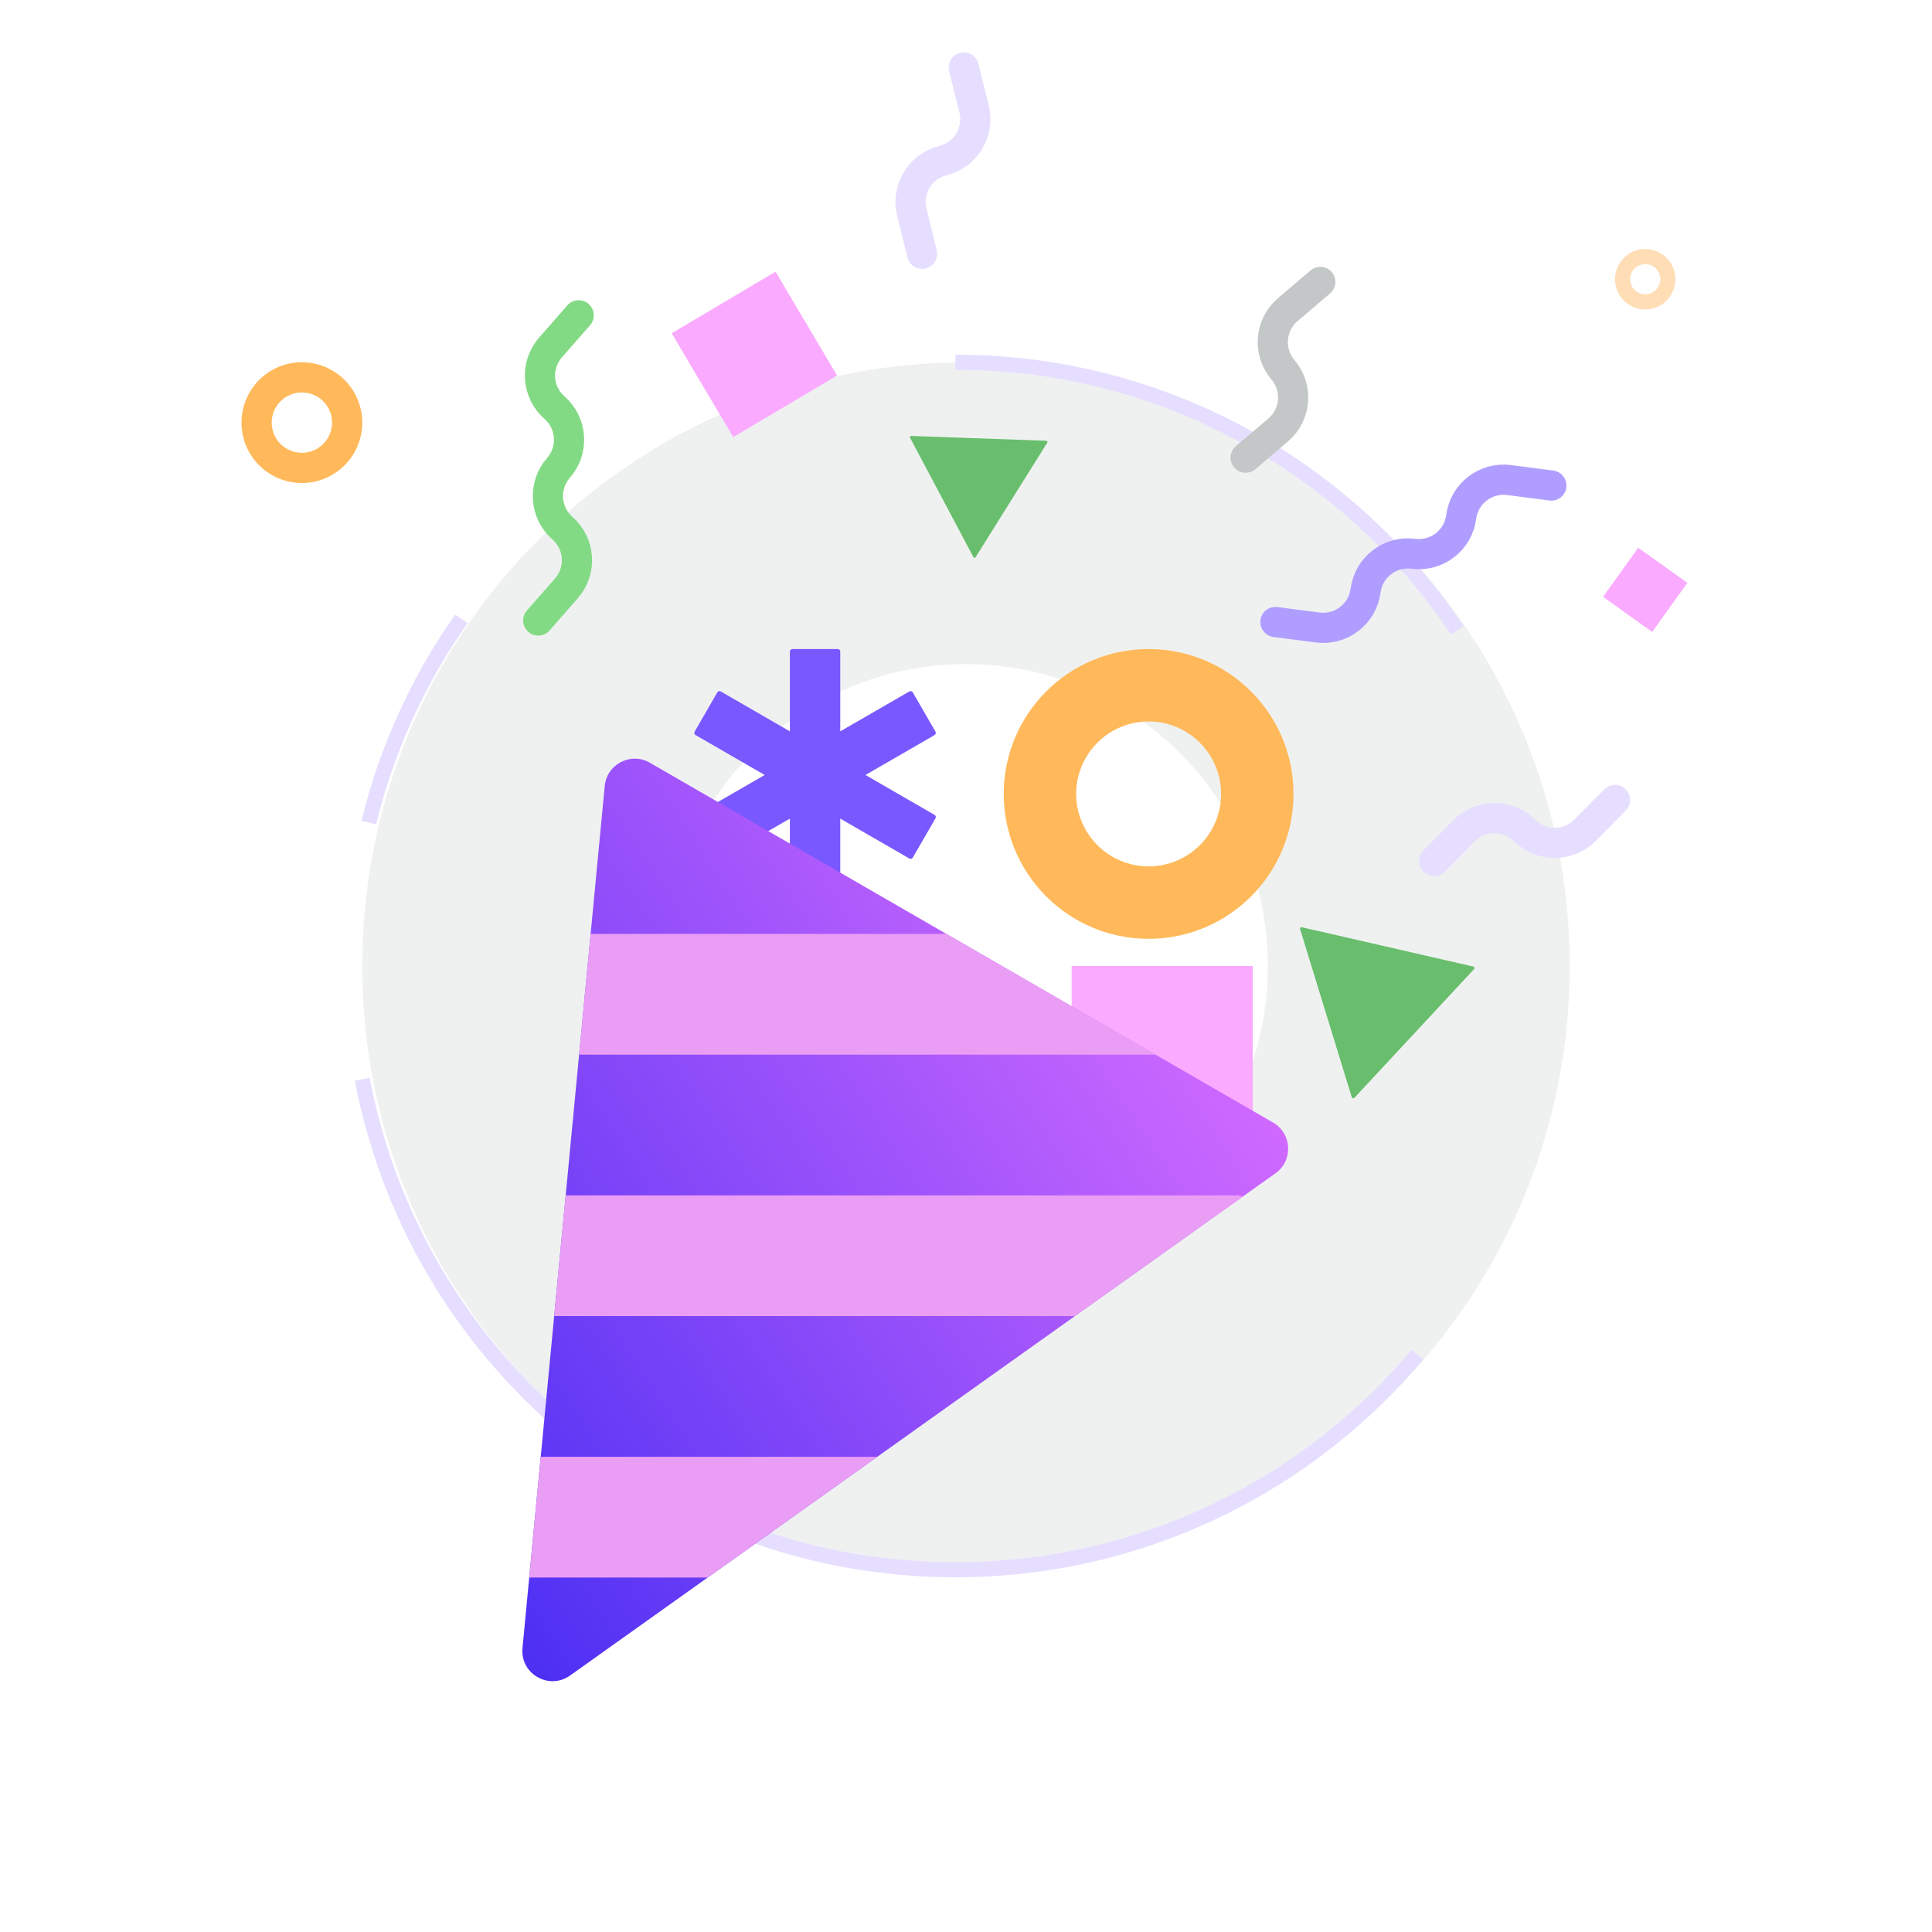
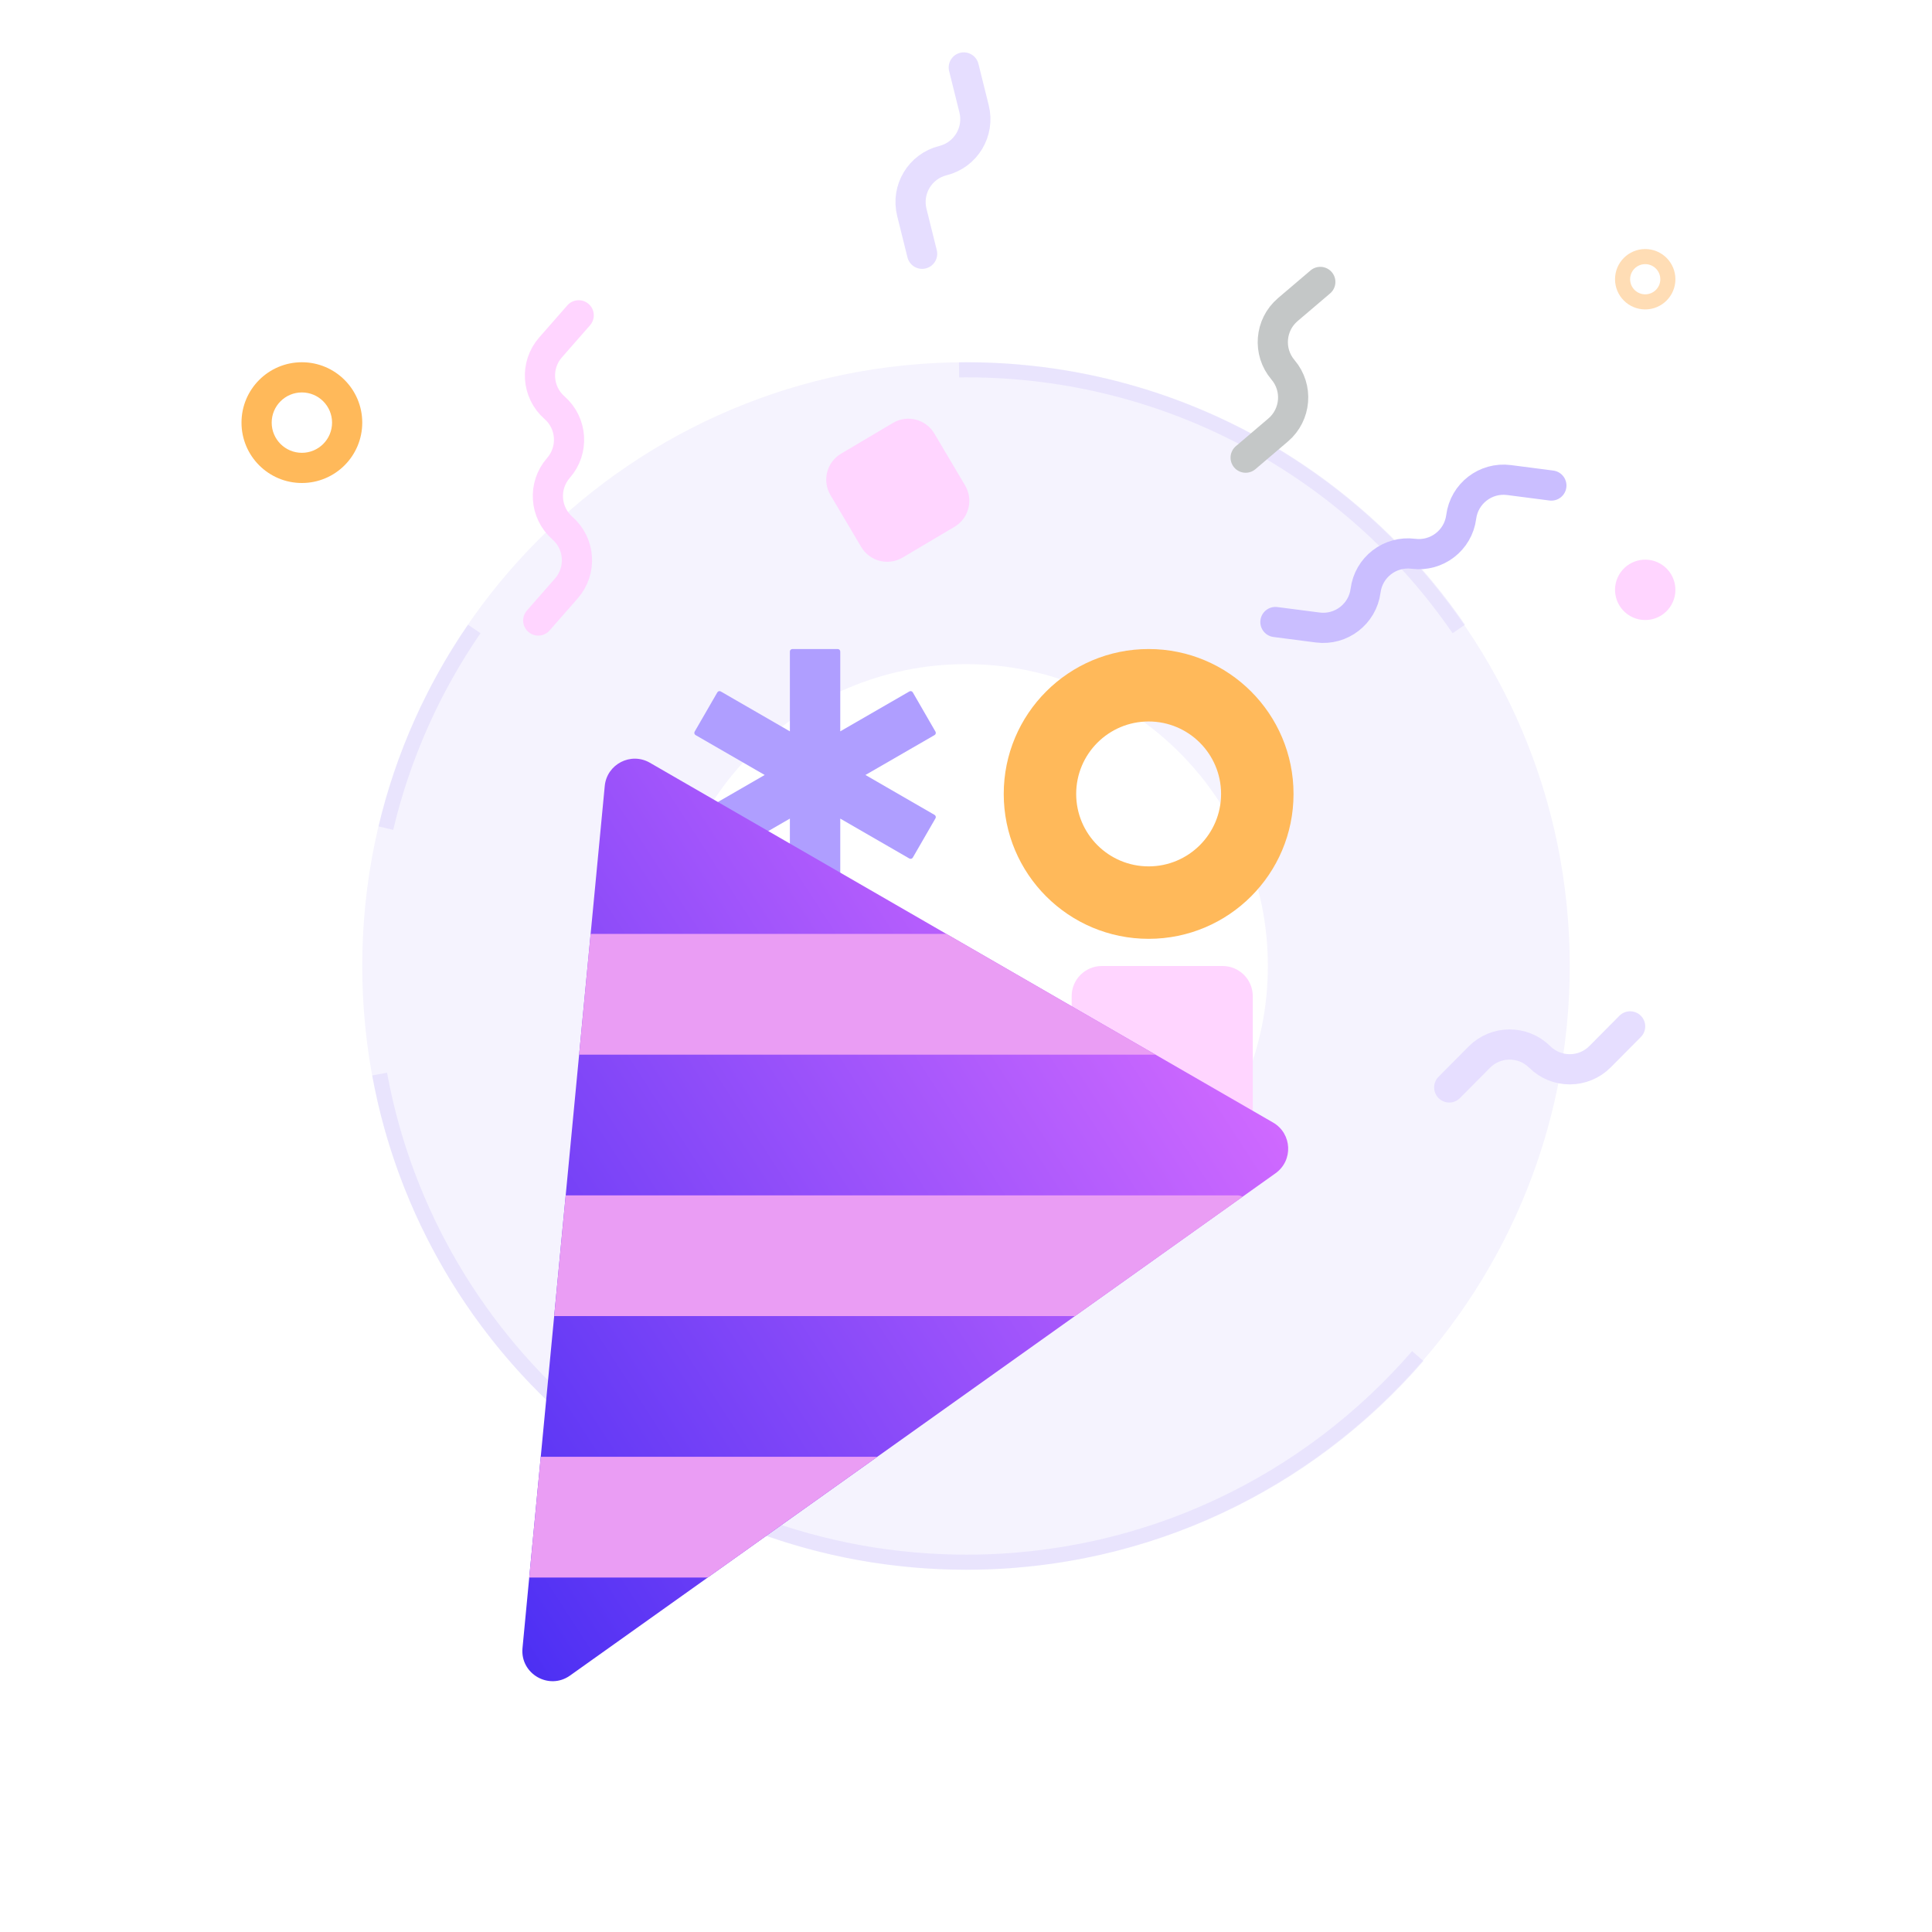
<svg xmlns="http://www.w3.org/2000/svg" width="256" height="256" viewBox="0 0 256 256" fill="none">
-   <path fill-rule="evenodd" clip-rule="evenodd" d="M128 208C172.183 208 208 172.183 208 128C208 83.817 172.183 48 128 48C83.817 48 48 83.817 48 128C48 172.183 83.817 208 128 208ZM128 168C150.091 168 168 150.091 168 128C168 105.909 150.091 88 128 88C105.909 88 88 105.909 88 128C88 150.091 105.909 168 128 168Z" fill="#EFF1F1" />
-   <path d="M71.32 82.219L75.049 77.966C77.109 75.616 76.874 72.042 74.525 69.983V69.983C72.175 67.923 71.941 64.349 74 62V62C76.059 59.651 75.825 56.077 73.475 54.017V54.017C71.126 51.958 70.891 48.384 72.951 46.035L76.68 41.781" stroke="#83DA85" stroke-width="4" stroke-linecap="round" stroke-linejoin="round" />
-   <rect x="89" y="44.156" width="16" height="16" transform="rotate(-30.6488 89 44.1564)" fill="#FAABFF" />
-   <rect x="217.074" y="72.576" width="8" height="8" transform="rotate(35.5802 217.074 72.5758)" fill="#FAABFF" />
-   <rect x="142" y="128" width="24" height="24" fill="#FAABFF" />
-   <path d="M120.586 58.001C120.528 57.892 120.61 57.761 120.733 57.766L138.643 58.404C138.766 58.408 138.838 58.544 138.773 58.648L129.266 73.84C129.2 73.944 129.046 73.939 128.989 73.83L120.586 58.001Z" fill="#68BE6C" />
-   <path d="M172.277 123.132C172.23 122.979 172.366 122.833 172.522 122.868L195.213 128.073C195.369 128.109 195.428 128.3 195.319 128.417L179.466 145.466C179.357 145.583 179.162 145.538 179.115 145.385L172.277 123.132Z" fill="#68BE6C" />
-   <path fill-rule="evenodd" clip-rule="evenodd" d="M104.663 86.334C104.663 86.149 104.812 86 104.997 86H111.005C111.189 86 111.338 86.149 111.338 86.334V96.907L120.495 91.621C120.655 91.528 120.859 91.583 120.951 91.743L123.955 96.946C124.047 97.106 123.993 97.31 123.833 97.402L114.676 102.689L123.832 107.976C123.992 108.068 124.047 108.272 123.955 108.432L120.951 113.635C120.859 113.794 120.654 113.849 120.495 113.757L111.338 108.471V119.044C111.338 119.228 111.189 119.378 111.005 119.378H104.997C104.812 119.378 104.663 119.228 104.663 119.044V108.47L95.505 113.757C95.346 113.849 95.141 113.794 95.049 113.635L92.045 108.432C91.953 108.272 92.008 108.068 92.168 107.976L101.324 102.689L92.167 97.402C92.007 97.31 91.953 97.106 92.045 96.946L95.049 91.743C95.141 91.583 95.345 91.528 95.505 91.621L104.663 96.908V86.334Z" fill="#7958FF" />
+   <path fill-rule="evenodd" clip-rule="evenodd" d="M128 208C172.183 208 208 172.183 208 128C208 83.817 172.183 48 128 48C83.817 48 48 83.817 48 128C48 172.183 83.817 208 128 208ZM128 168C150.091 168 168 150.091 168 128C168 105.909 150.091 88 128 88C105.909 88 88 105.909 88 128C88 150.091 105.909 168 128 168Z" fill="#5D34F2" fill-opacity="0.06" />
+   <path d="M51.129 109.731C53.402 100.14 57.424 91.225 62.841 83.341M127.082 49.006C127.411 49.002 127.741 49 128.071 49C155.15 49 179.05 62.602 193.3 83.341M50.3 142.319C57.042 179.114 89.297 207 128.071 207C151.955 207 173.367 196.418 187.864 179.69" stroke="#5D34F2" stroke-opacity="0.08" stroke-width="2" />
+   <path d="M71.32 82.22L75.049 77.966C77.109 75.617 76.874 72.043 74.525 69.983V69.983C72.175 67.924 71.941 64.35 74 62V62C76.059 59.651 75.825 56.077 73.475 54.018V54.018C71.126 51.958 70.891 48.384 72.951 46.035L76.68 41.781" stroke="#FFD5FF" stroke-width="4" stroke-linecap="round" stroke-linejoin="round" />
+   <rect x="108" y="62.156" width="16" height="16" rx="4" transform="rotate(-30.6488 108 62.1562)" fill="#FFD5FF" />
+   <rect x="217.074" y="72.576" width="8" height="8" rx="4" transform="rotate(35.5802 217.074 72.5762)" fill="#FFD5FF" />
+   <rect x="142" y="128" width="24" height="24" rx="4" fill="#FFD5FF" />
+   <path fill-rule="evenodd" clip-rule="evenodd" d="M104.663 86.334C104.663 86.149 104.812 86 104.997 86H111.005C111.189 86 111.338 86.149 111.338 86.334V96.907L120.495 91.621C120.655 91.528 120.859 91.583 120.951 91.743L123.955 96.946C124.048 97.106 123.993 97.31 123.833 97.402L114.676 102.689L123.832 107.976C123.992 108.068 124.047 108.272 123.955 108.432L120.951 113.635C120.859 113.794 120.654 113.849 120.495 113.757L111.338 108.47V119.044C111.338 119.228 111.189 119.378 111.005 119.378H104.997C104.812 119.378 104.663 119.228 104.663 119.044V108.47L95.505 113.757C95.346 113.849 95.142 113.794 95.049 113.635L92.046 108.432C91.953 108.272 92.008 108.068 92.168 107.976L101.325 102.689L92.167 97.402C92.007 97.31 91.953 97.106 92.045 96.946L95.049 91.743C95.141 91.583 95.345 91.528 95.505 91.621L104.663 96.908V86.334Z" fill="#AF9EFF" />
  <path fill-rule="evenodd" clip-rule="evenodd" d="M152.2 124.399C162.803 124.399 171.399 115.803 171.399 105.2C171.399 94.596 162.803 86 152.2 86C141.596 86 133 94.596 133 105.2C133 115.803 141.596 124.399 152.2 124.399ZM152.2 114.799C157.502 114.799 161.799 110.502 161.799 105.2C161.799 99.898 157.502 95.6 152.2 95.6C146.898 95.6 142.6 99.898 142.6 105.2C142.6 110.502 146.898 114.799 152.2 114.799Z" fill="#FFB95A" />
  <path fill-rule="evenodd" clip-rule="evenodd" d="M40 64C44.418 64 48 60.418 48 56C48 51.582 44.418 48 40 48C35.582 48 32 51.582 32 56C32 60.418 35.582 64 40 64ZM40 60C42.209 60 44 58.209 44 56C44 53.791 42.209 52 40 52C37.791 52 36 53.791 36 56C36 58.209 37.791 60 40 60Z" fill="#FFB95A" />
  <path fill-rule="evenodd" clip-rule="evenodd" d="M218 41C220.209 41 222 39.209 222 37C222 34.791 220.209 33 218 33C215.791 33 214 34.791 214 37C214 39.209 215.791 41 218 41ZM218 39C219.105 39 220 38.105 220 37C220 35.895 219.105 35 218 35C216.895 35 216 35.895 216 37C216 38.105 216.895 39 218 39Z" fill="#FFDDB5" />
-   <path d="M126.596 48C134.408 48 141.959 49.12 149.096 51.208C167.283 56.528 182.787 68.133 193.096 83.513M187.817 179.5C186.054 181.595 184.184 183.597 182.218 185.5C180.27 187.384 178.227 189.171 176.096 190.851C172.499 193.688 168.653 196.222 164.596 198.416C159.713 201.057 154.524 203.205 149.096 204.792C141.959 206.88 134.408 208 126.596 208C107.907 208 90.714 201.591 77.096 190.851C62.256 179.148 51.661 162.301 48 143M61.136 82C58.27 86.07 55.775 90.42 53.698 95C51.674 99.463 50.049 104.145 48.866 109" stroke="#E6DEFF" stroke-width="2" />
-   <path d="M69.233 218.378C68.907 221.79 72.743 224.004 75.535 222.017L169.01 155.465C171.382 153.776 171.212 150.199 168.69 148.743L86.112 101.066C83.59 99.61 80.407 101.251 80.13 104.151L69.233 218.378Z" fill="url(#paint0_linear_422_12204)" />
-   <mask id="mask0_422_12204" style="mask-type:alpha" maskUnits="userSpaceOnUse" x="69" y="100" width="102" height="123">
-     <path d="M69.233 218.378C68.908 221.79 72.743 224.004 75.535 222.017L169.01 155.465C171.383 153.776 171.212 150.199 168.69 148.743L86.113 101.066C83.591 99.61 80.407 101.251 80.131 104.151L69.233 218.378Z" fill="#AF9EFF" />
+   <path d="M69.234 218.379C68.908 221.79 72.744 224.005 75.536 222.017L169.011 155.466C171.383 153.776 171.213 150.199 168.691 148.743L86.113 101.067C83.591 99.611 80.408 101.252 80.132 104.151L69.234 218.379Z" fill="url(#paint0_linear_8592_115169)" />
+   <mask id="mask0_8592_115169" style="mask-type:alpha" maskUnits="userSpaceOnUse" x="69" y="100" width="102" height="123">
+     <path d="M69.234 218.379C68.909 221.79 72.744 224.005 75.536 222.017L169.011 155.466C171.384 153.776 171.213 150.199 168.691 148.743L86.114 101.067C83.591 99.611 80.408 101.252 80.132 104.151L69.234 218.379Z" fill="#AF9EFF" />
  </mask>
-   <g mask="url(#mask0_422_12204)">
-     <rect x="57.255" y="123.748" width="128" height="16" rx="1.28" fill="#EA9DF4" />
-     <rect x="37.255" y="158.389" width="128" height="16" rx="1.28" fill="#EA9DF4" />
-     <rect x="17.255" y="193.03" width="128" height="16" rx="1.28" fill="#EA9DF4" />
+   <g mask="url(#mask0_8592_115169)">
+     <rect x="57.256" y="123.748" width="128" height="16" rx="1.28" fill="#EA9DF4" />
+     <rect x="37.256" y="158.39" width="128" height="16" rx="1.28" fill="#EA9DF4" />
+     <rect x="17.256" y="193.03" width="128" height="16" rx="1.28" fill="#EA9DF4" />
  </g>
-   <path d="M165.054 60.642L169.361 56.974C171.739 54.949 172.026 51.379 170 49V49C167.975 46.621 168.261 43.051 170.64 41.026L174.946 37.358" stroke="#C4C7C7" stroke-width="4" stroke-linecap="round" stroke-linejoin="round" />
-   <path d="M169 82.421L174.61 83.147C177.708 83.548 180.545 81.361 180.946 78.263V78.263C181.347 75.164 184.184 72.978 187.282 73.378V73.378C190.38 73.779 193.217 71.593 193.618 68.494V68.494C194.019 65.396 196.856 63.209 199.954 63.61L205.564 64.336" stroke="#AF9EFF" stroke-width="4" stroke-linecap="round" stroke-linejoin="round" />
-   <path d="M122.186 33.626L120.821 28.136C120.067 25.104 121.914 22.035 124.946 21.281V21.281C127.978 20.528 129.825 17.459 129.071 14.427L127.706 8.937" stroke="#E6DEFF" stroke-width="4" stroke-linecap="round" stroke-linejoin="round" />
-   <path d="M190.03 114.09L194.015 110.075C196.216 107.858 199.798 107.844 202.015 110.045V110.045C204.233 112.246 207.814 112.232 210.015 110.015L214 106" stroke="#E6DEFF" stroke-width="4" stroke-linecap="round" stroke-linejoin="round" />
+   <path d="M165.055 60.642L169.362 56.974C171.74 54.949 172.027 51.378 170.001 49V49C167.976 46.621 168.262 43.051 170.64 41.025L174.947 37.358" stroke="#C4C7C7" stroke-width="4" stroke-linecap="round" stroke-linejoin="round" />
+   <path d="M169 82.421L174.61 83.147C177.708 83.548 180.545 81.361 180.946 78.263V78.263C181.347 75.164 184.184 72.978 187.282 73.379V73.379C190.38 73.779 193.217 71.593 193.618 68.494V68.494C194.019 65.396 196.856 63.209 199.954 63.61L205.564 64.336" stroke="#CABEFF" stroke-width="4" stroke-linecap="round" stroke-linejoin="round" />
+   <path d="M122.186 33.626L120.821 28.136C120.067 25.104 121.914 22.035 124.946 21.282V21.282C127.978 20.528 129.825 17.459 129.071 14.427L127.706 8.938" stroke="#E6DEFF" stroke-width="4" stroke-linecap="round" stroke-linejoin="round" />
+   <path d="M192.031 144.091L196.016 140.076C198.217 137.858 201.799 137.845 204.016 140.046V140.046C206.234 142.247 209.815 142.233 212.016 140.016L216.001 136.001" stroke="#E6DEFF" stroke-width="4" stroke-linecap="round" stroke-linejoin="round" />
  <defs>
-     <linearGradient id="paint0_linear_422_12204" x1="67.5" y1="223.5" x2="173.05" y2="155.153" gradientUnits="userSpaceOnUse">
+     <linearGradient id="paint0_linear_8592_115169" x1="67.501" y1="223.5" x2="173.051" y2="155.154" gradientUnits="userSpaceOnUse">
      <stop stop-color="#492EF3" />
      <stop offset="1" stop-color="#CF69FF" />
    </linearGradient>
  </defs>
</svg>
